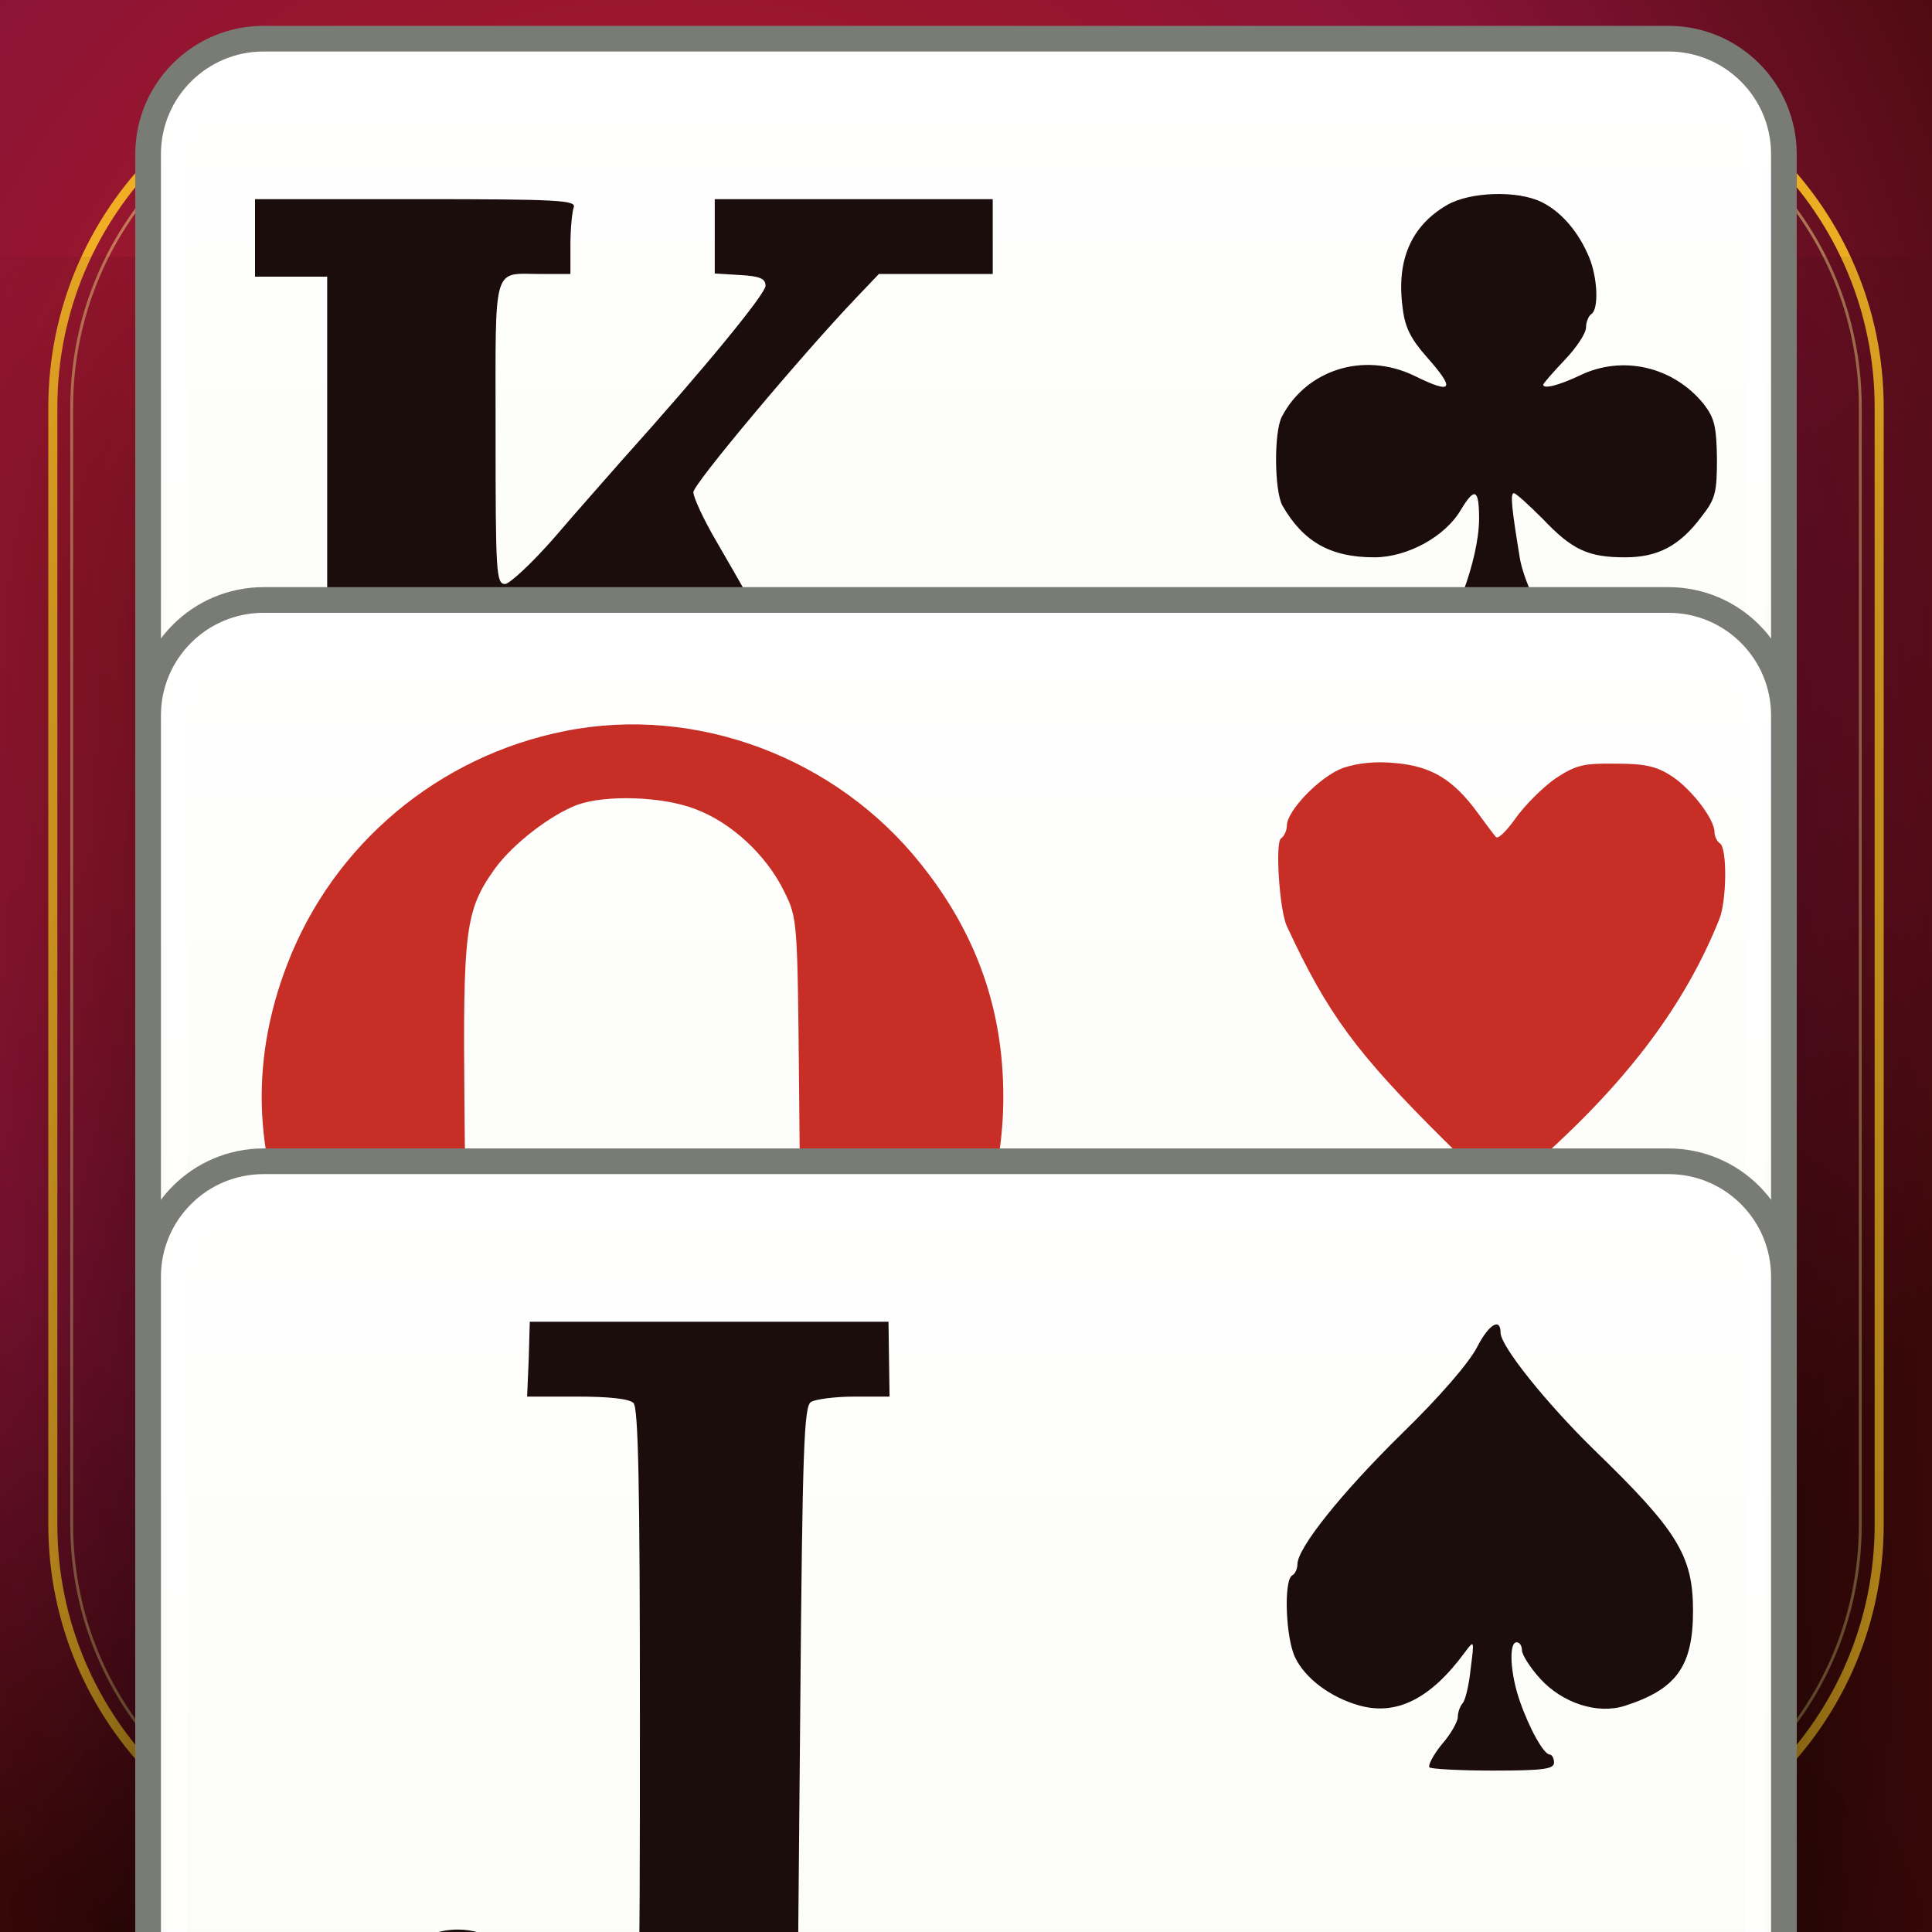
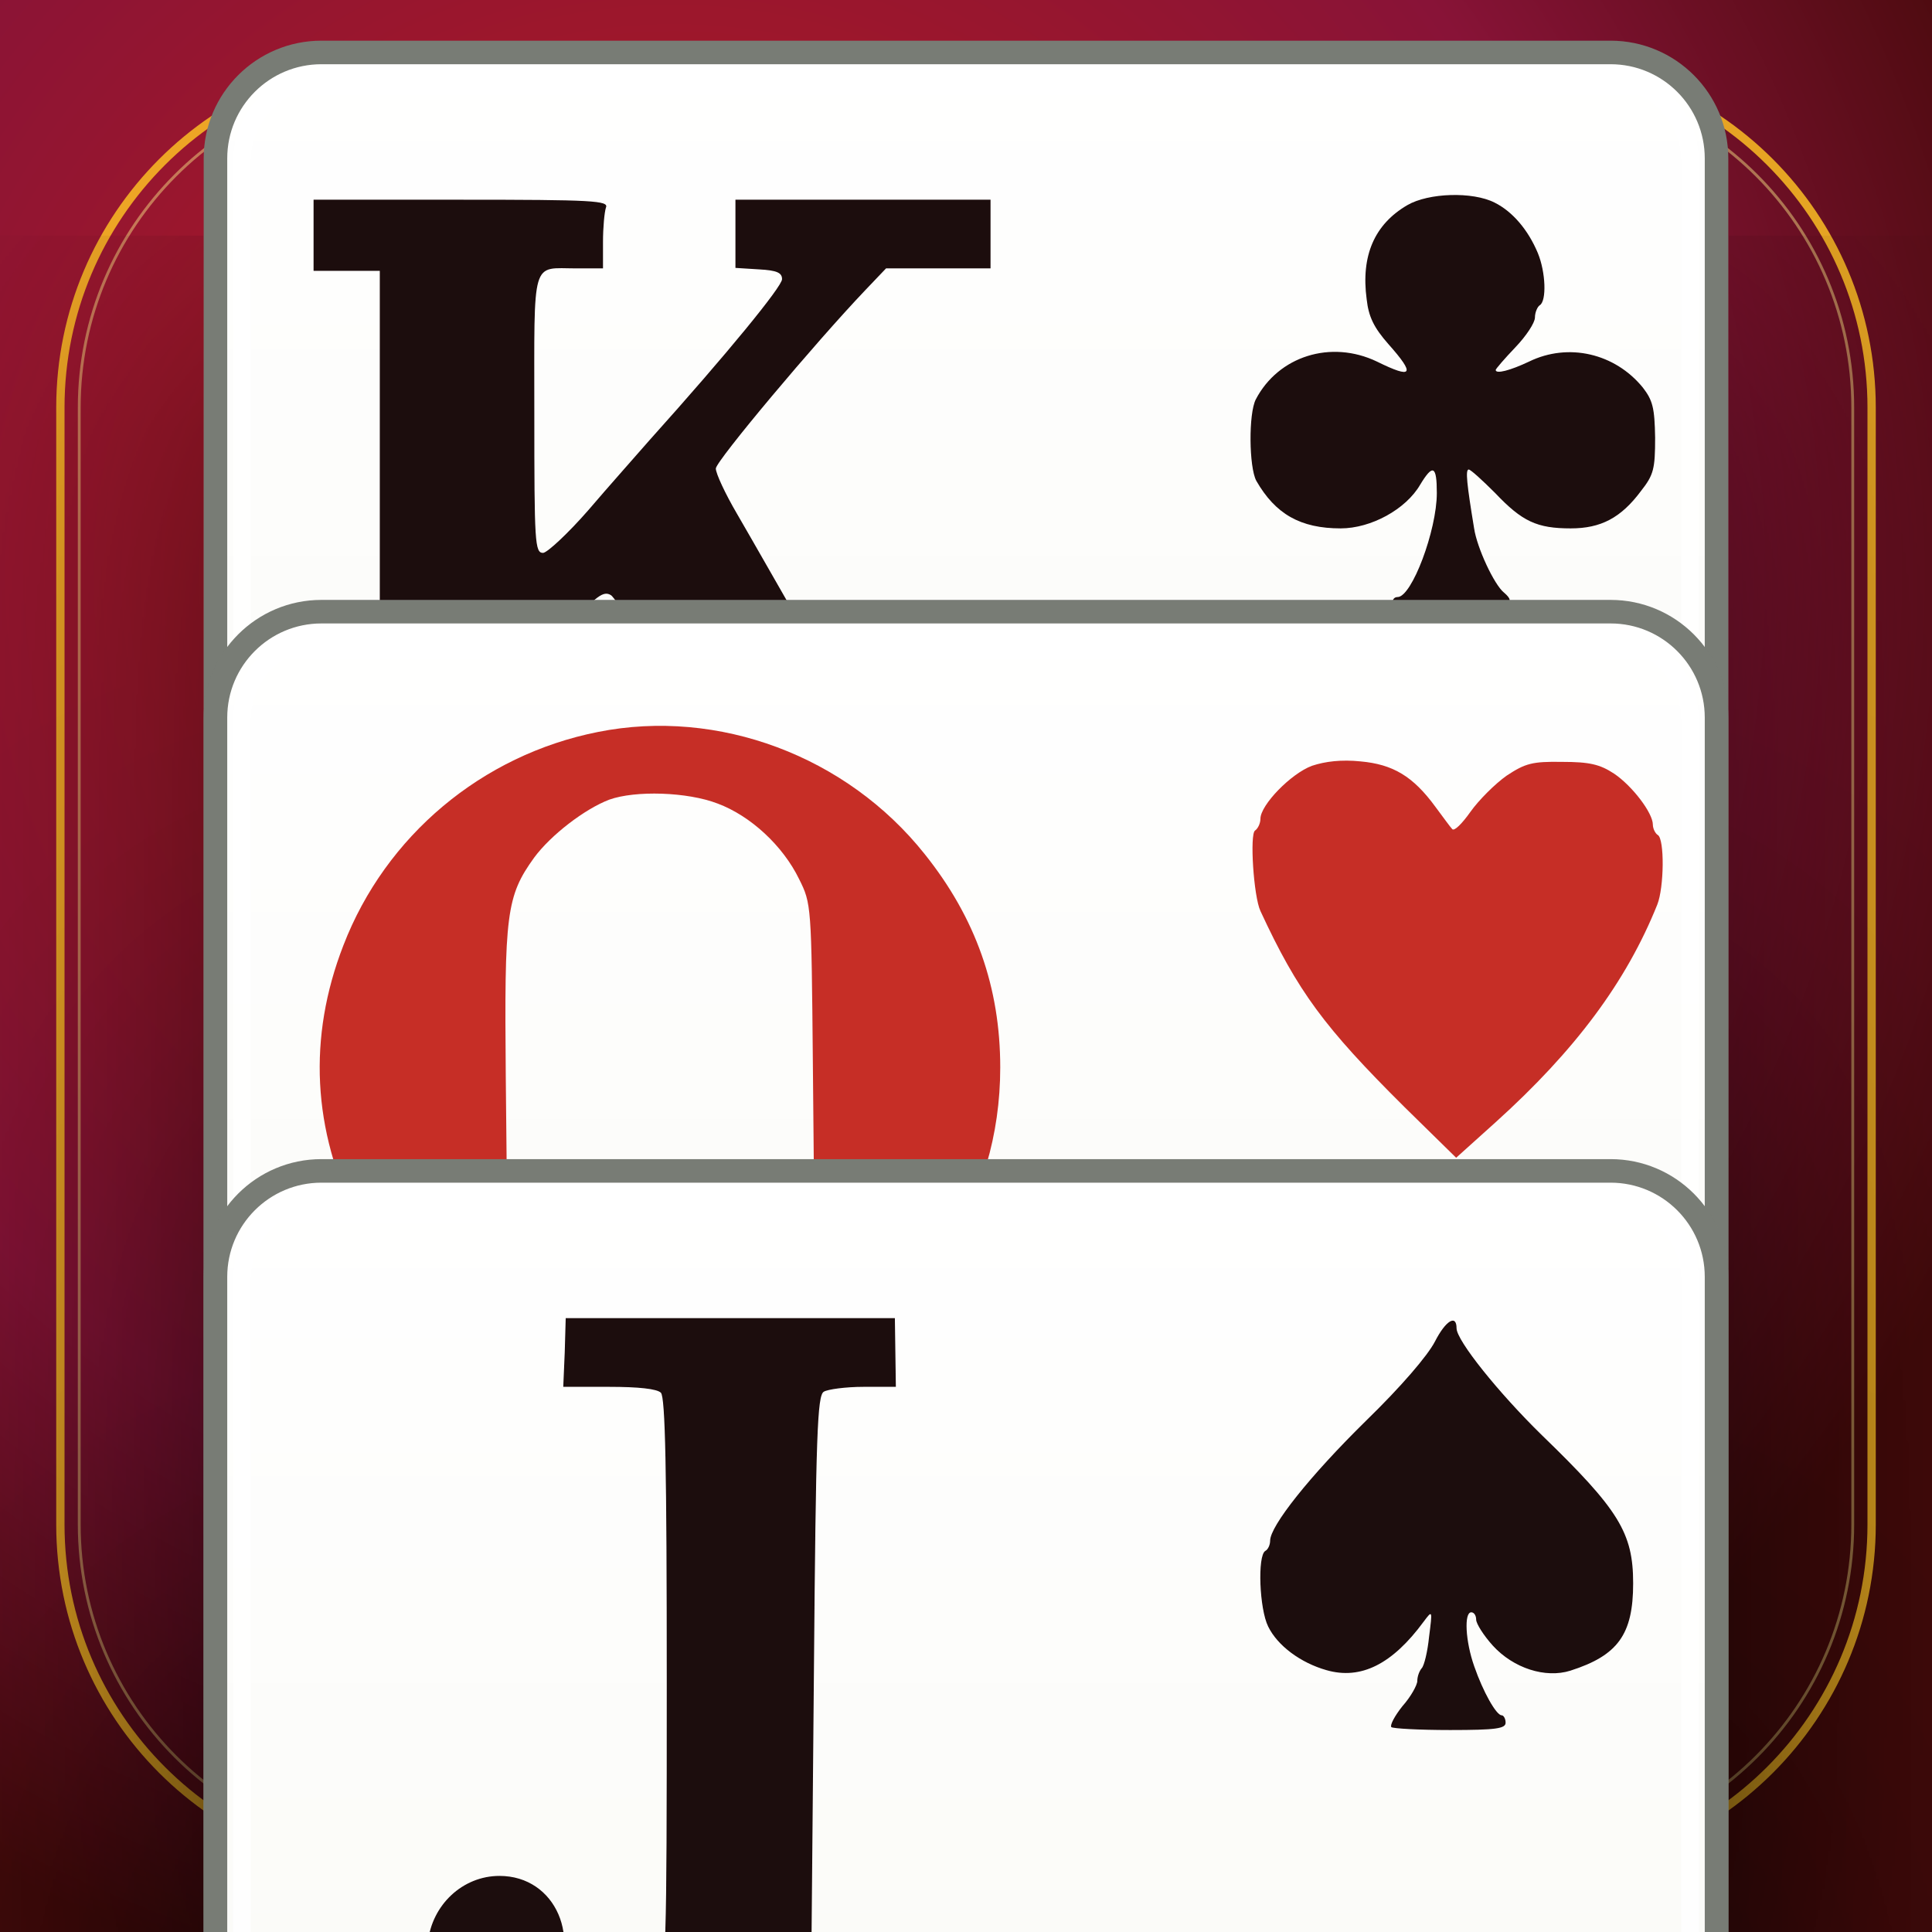
<svg xmlns="http://www.w3.org/2000/svg" viewBox="0 0 512 512" width="512" height="512">
  <defs>
    <linearGradient id="cardGrad" x1="0" y1="0" x2="0" y2="1">
      <stop offset="0%" stop-color="#ffffff" />
      <stop offset="45%" stop-color="#fafaf6" />
      <stop offset="100%" stop-color="#ebebe3" />
    </linearGradient>
    <filter id="shadowK" x="-20%" y="-20%" width="140%" height="150%">
      <feDropShadow dx="0" dy="8" stdDeviation="12" flood-color="#000000" flood-opacity="0.55" />
    </filter>
    <filter id="shadowQ" x="-20%" y="-20%" width="140%" height="150%">
      <feDropShadow dx="0" dy="7" stdDeviation="8" flood-color="#000000" flood-opacity="0.48" />
      <feDropShadow dx="0" dy="16" stdDeviation="18" flood-color="#000000" flood-opacity="0.35" />
    </filter>
    <filter id="shadowJ" x="-20%" y="-20%" width="140%" height="150%">
      <feDropShadow dx="0" dy="8" stdDeviation="10" flood-color="#000000" flood-opacity="0.52" />
      <feDropShadow dx="0" dy="20" stdDeviation="22" flood-color="#000000" flood-opacity="0.4" />
    </filter>
  </defs>
  <radialGradient id="bgGrad" cx="35%" cy="30%" r="75%">
    <stop offset="0%" stop-color="#b91c1c" />
    <stop offset="65%" stop-color="#881337" />
    <stop offset="100%" stop-color="#450a0a" />
  </radialGradient>
  <rect width="512" height="512" fill="url(#bgGrad)" />
-   <rect x="14" y="14" width="484" height="484" rx="94" fill="none" stroke="#fbbf24" stroke-width="2.4" stroke-opacity="0.9" />
-   <rect x="19" y="19" width="474" height="474" rx="89" fill="none" stroke="#fef08a" stroke-width="0.75" stroke-opacity="0.45" />
-   <g id="card-king" transform="translate(35.00, 6.00) scale(8.5)" filter="url(#shadowK)">
+   <rect x="16" y="16" width="480" height="480" rx="92" fill="none" stroke="#fbbf24" stroke-width="2.2" stroke-opacity="0.85" />
+   <rect x="21" y="21" width="470" height="470" rx="87" fill="none" stroke="#fef08a" stroke-width="0.75" stroke-opacity="0.45" />
+   <g id="card-king" transform="translate(53.20, 10.00) scale(7.8)" filter="url(#shadowK)">
    <rect x="0.5" y="0.5" width="51" height="77" rx="3.6" fill="url(#cardGrad)" stroke="#787b74" stroke-width="0.8" />
    <rect x="1.4" y="1.4" width="49.2" height="75.2" rx="2.8" fill="none" stroke="rgba(255,255,255,0.85)" stroke-width="0.6" />
    <g transform="translate(1.0, 2.67) scale(0.166667) translate(0, 186.0) scale(0.1, -0.1)">
      <path d="M170 1618 l0 -73 67 0 68 0 0 -625 0 -625 -67 -3 -68 -3 0 -69 0 -70 301 0 c270 0 301 2 295 16 -3 9 -6 40 -6 70 l0 54 -54 0 c-92 0 -86 -17 -86 234 l0 221 69 75 c58 63 72 73 87 64 25 -15 337 -562 330 -579 -3 -9 -19 -15 -41 -15 l-35 0 0 -70 0 -70 280 0 280 0 0 70 0 70 -55 0 c-41 0 -59 5 -72 19 -10 11 -101 165 -202 343 -102 178 -204 357 -228 398 -24 41 -43 82 -43 92 0 15 202 256 306 365 l41 43 106 0 107 0 0 70 0 70 -260 0 -260 0 0 -69 0 -70 48 -3 c37 -2 47 -7 47 -20 0 -15 -111 -151 -270 -328 -27 -31 -84 -95 -125 -143 -41 -47 -83 -86 -92 -87 -17 0 -18 20 -18 284 0 321 -7 296 86 296 l54 0 0 54 c0 30 3 61 6 70 6 14 -25 16 -295 16 l-301 0 0 -72z" fill="#1b0a0a" />
    </g>
    <g transform="translate(33.33, 0.67) scale(0.166667) translate(0, 124.0) scale(0.1, -0.1)">
      <path d="M460 939 c-67 -39 -95 -103 -83 -192 4 -36 15 -58 44 -91 56 -63 50 -72 -23 -36 -94 45 -201 11 -247 -77 -15 -29 -14 -138 1 -166 39 -68 90 -97 172 -97 62 0 133 39 162 89 26 43 34 39 34 -17 0 -76 -51 -212 -80 -212 -6 0 -10 -4 -10 -10 0 -6 47 -10 120 -10 116 0 135 5 107 29 -20 16 -55 91 -61 131 -15 91 -18 120 -11 120 4 0 28 -22 54 -48 55 -58 85 -72 154 -72 61 0 102 21 143 76 26 33 29 45 29 109 -1 61 -5 76 -25 102 -57 70 -152 92 -232 53 -38 -18 -68 -26 -68 -17 0 2 18 23 40 46 22 23 40 50 40 61 0 10 5 22 10 25 14 9 12 67 -4 106 -20 48 -52 85 -88 103 -45 23 -135 20 -178 -5z" fill="#1b0a0a" />
    </g>
  </g>
-   <g id="card-queen" transform="translate(35.00, 154.75) scale(8.5)" filter="url(#shadowQ)">
+   <g id="card-queen" transform="translate(53.20, 158.20) scale(7.8)" filter="url(#shadowQ)">
    <rect x="0.5" y="0.5" width="51" height="77" rx="3.6" fill="url(#cardGrad)" stroke="#787b74" stroke-width="0.8" />
    <rect x="1.4" y="1.4" width="49.2" height="75.2" rx="2.8" fill="none" stroke="rgba(255,255,255,0.85)" stroke-width="0.6" />
    <g transform="translate(1.33, 1.67) scale(0.166667) translate(0, 198.0) scale(0.1, -0.1)">
      <path d="M730 1805 c-237 -47 -433 -212 -519 -435 -73 -188 -63 -377 28 -558 84 -166 227 -289 409 -351 75 -26 77 -27 107 -84 47 -90 78 -122 172 -177 83 -49 93 -53 183 -61 121 -11 241 -11 258 -1 9 6 10 19 4 48 l-8 39 -76 16 c-120 24 -218 98 -234 176 -6 31 -5 31 79 71 263 123 417 357 417 633 0 163 -50 305 -154 435 -159 200 -421 298 -666 249z m244 -146 c67 -25 133 -86 166 -154 25 -50 25 -53 28 -373 l3 -322 -31 -65 c-117 -246 -453 -244 -568 3 l-27 57 -3 298 c-3 331 1 367 58 446 34 46 103 99 153 118 53 19 159 16 221 -8z" fill="#c62f27" />
    </g>
    <g transform="translate(33.67, 0.67) scale(0.166667) translate(0, 124.0) scale(0.1, -0.1)">
      <path d="M245 936 c-43 -16 -105 -80 -105 -108 0 -9 -5 -20 -11 -24 -11 -7 -3 -134 11 -164 76 -164 130 -237 293 -399 l106 -104 80 72 c163 147 267 287 330 444 14 35 15 134 1 142 -5 3 -10 13 -10 21 0 24 -42 79 -79 104 -29 19 -50 24 -106 24 -61 1 -75 -3 -113 -28 -24 -17 -57 -50 -74 -74 -17 -24 -33 -40 -37 -35 -4 4 -19 25 -34 45 -46 63 -87 87 -153 93 -39 4 -72 0 -99 -9z" fill="#c62f27" />
    </g>
  </g>
-   <g id="card-jack" transform="translate(35.00, 303.50) scale(8.5)" filter="url(#shadowJ)">
+   <g id="card-jack" transform="translate(53.20, 306.40) scale(7.8)" filter="url(#shadowJ)">
    <rect x="0.5" y="0.5" width="51" height="77" rx="3.6" fill="url(#cardGrad)" stroke="#787b74" stroke-width="0.8" />
    <rect x="1.4" y="1.4" width="49.2" height="75.2" rx="2.8" fill="none" stroke="rgba(255,255,255,0.85)" stroke-width="0.6" />
    <g transform="translate(5.0, 2.67) scale(0.166667) translate(0, 188.0) scale(0.1, -0.1)">
      <path d="M442 1640 l-3 -70 94 0 c59 0 97 -4 105 -12 9 -9 12 -154 12 -590 0 -560 -1 -580 -20 -618 -24 -46 -51 -66 -117 -86 -35 -11 -55 -12 -79 -4 -53 18 -56 30 -23 79 69 104 13 234 -102 234 -75 0 -138 -59 -146 -136 -8 -70 4 -110 48 -160 116 -133 400 -168 566 -70 59 34 115 101 144 170 l24 58 5 558 c4 481 7 559 20 567 8 5 45 10 81 10 l66 0 -1 70 -1 70 -335 0 -336 0 -2 -70z" fill="#1b0a0a" />
    </g>
    <g transform="translate(34.0, 3.33) scale(0.166667) translate(0, 108.0) scale(0.1, -0.1)">
      <path d="M476 902 c-15 -29 -69 -92 -141 -162 -114 -112 -195 -214 -195 -244 0 -8 -4 -18 -10 -21 -16 -10 -12 -118 6 -154 19 -39 66 -74 119 -89 70 -20 134 12 198 99 18 24 18 24 11 -31 -3 -30 -10 -59 -15 -64 -5 -6 -9 -17 -9 -26 0 -8 -13 -32 -30 -51 -16 -20 -26 -39 -23 -43 3 -3 57 -6 120 -6 94 0 113 3 113 15 0 8 -4 15 -8 15 -11 0 -38 48 -56 100 -18 51 -21 110 -6 110 6 0 10 -7 10 -15 0 -8 15 -32 34 -53 42 -46 107 -67 158 -51 97 31 128 74 128 178 0 103 -29 150 -186 302 -88 86 -174 193 -174 218 0 29 -22 16 -44 -27z" fill="#1b0a0a" />
    </g>
  </g>
</svg>
